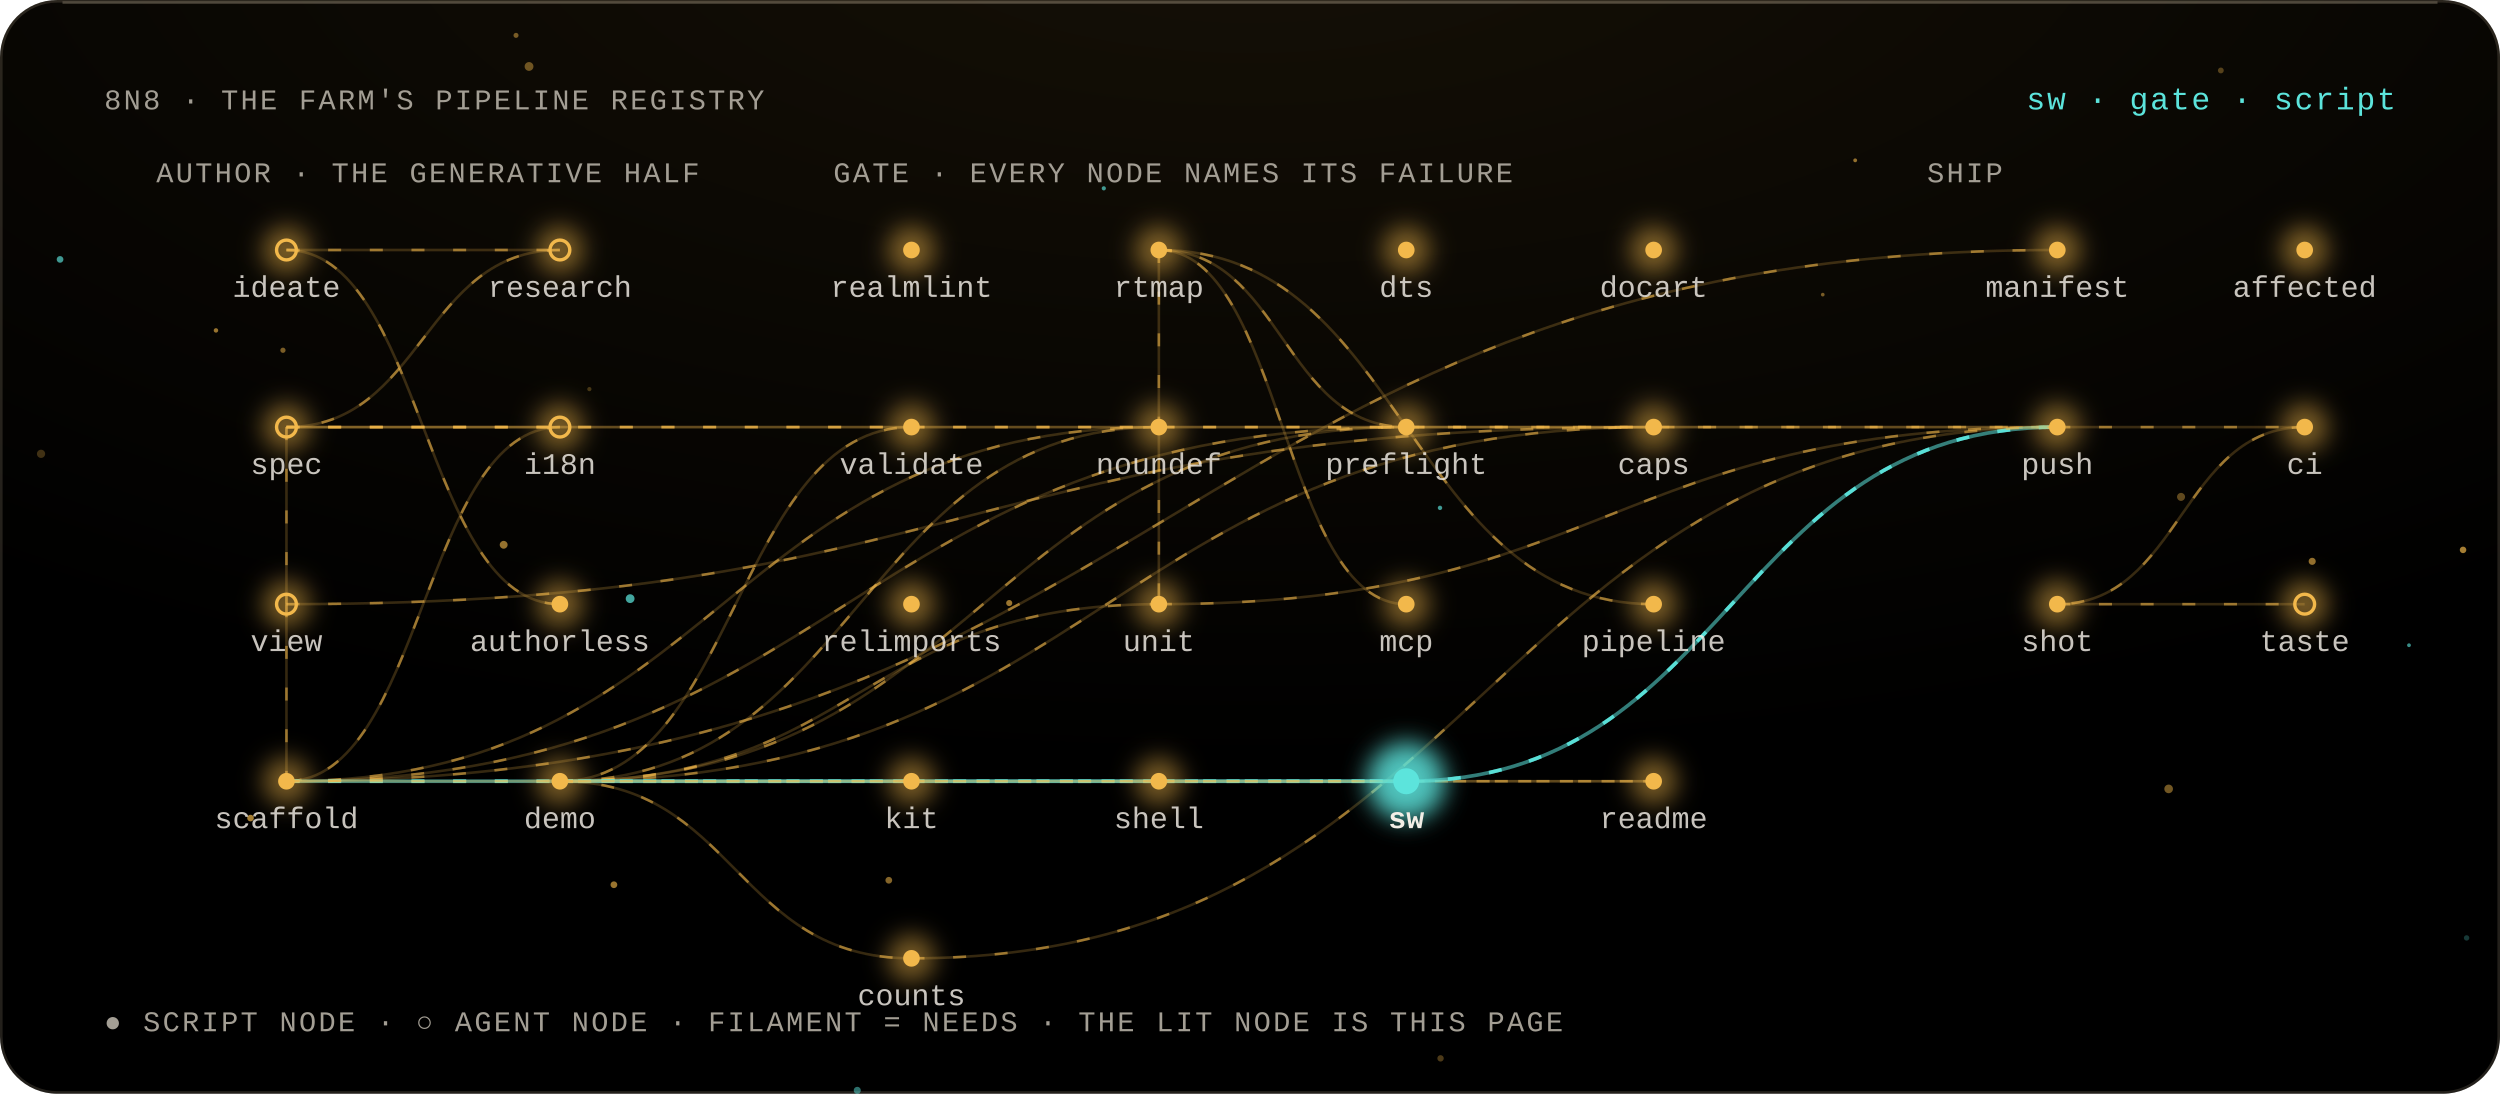
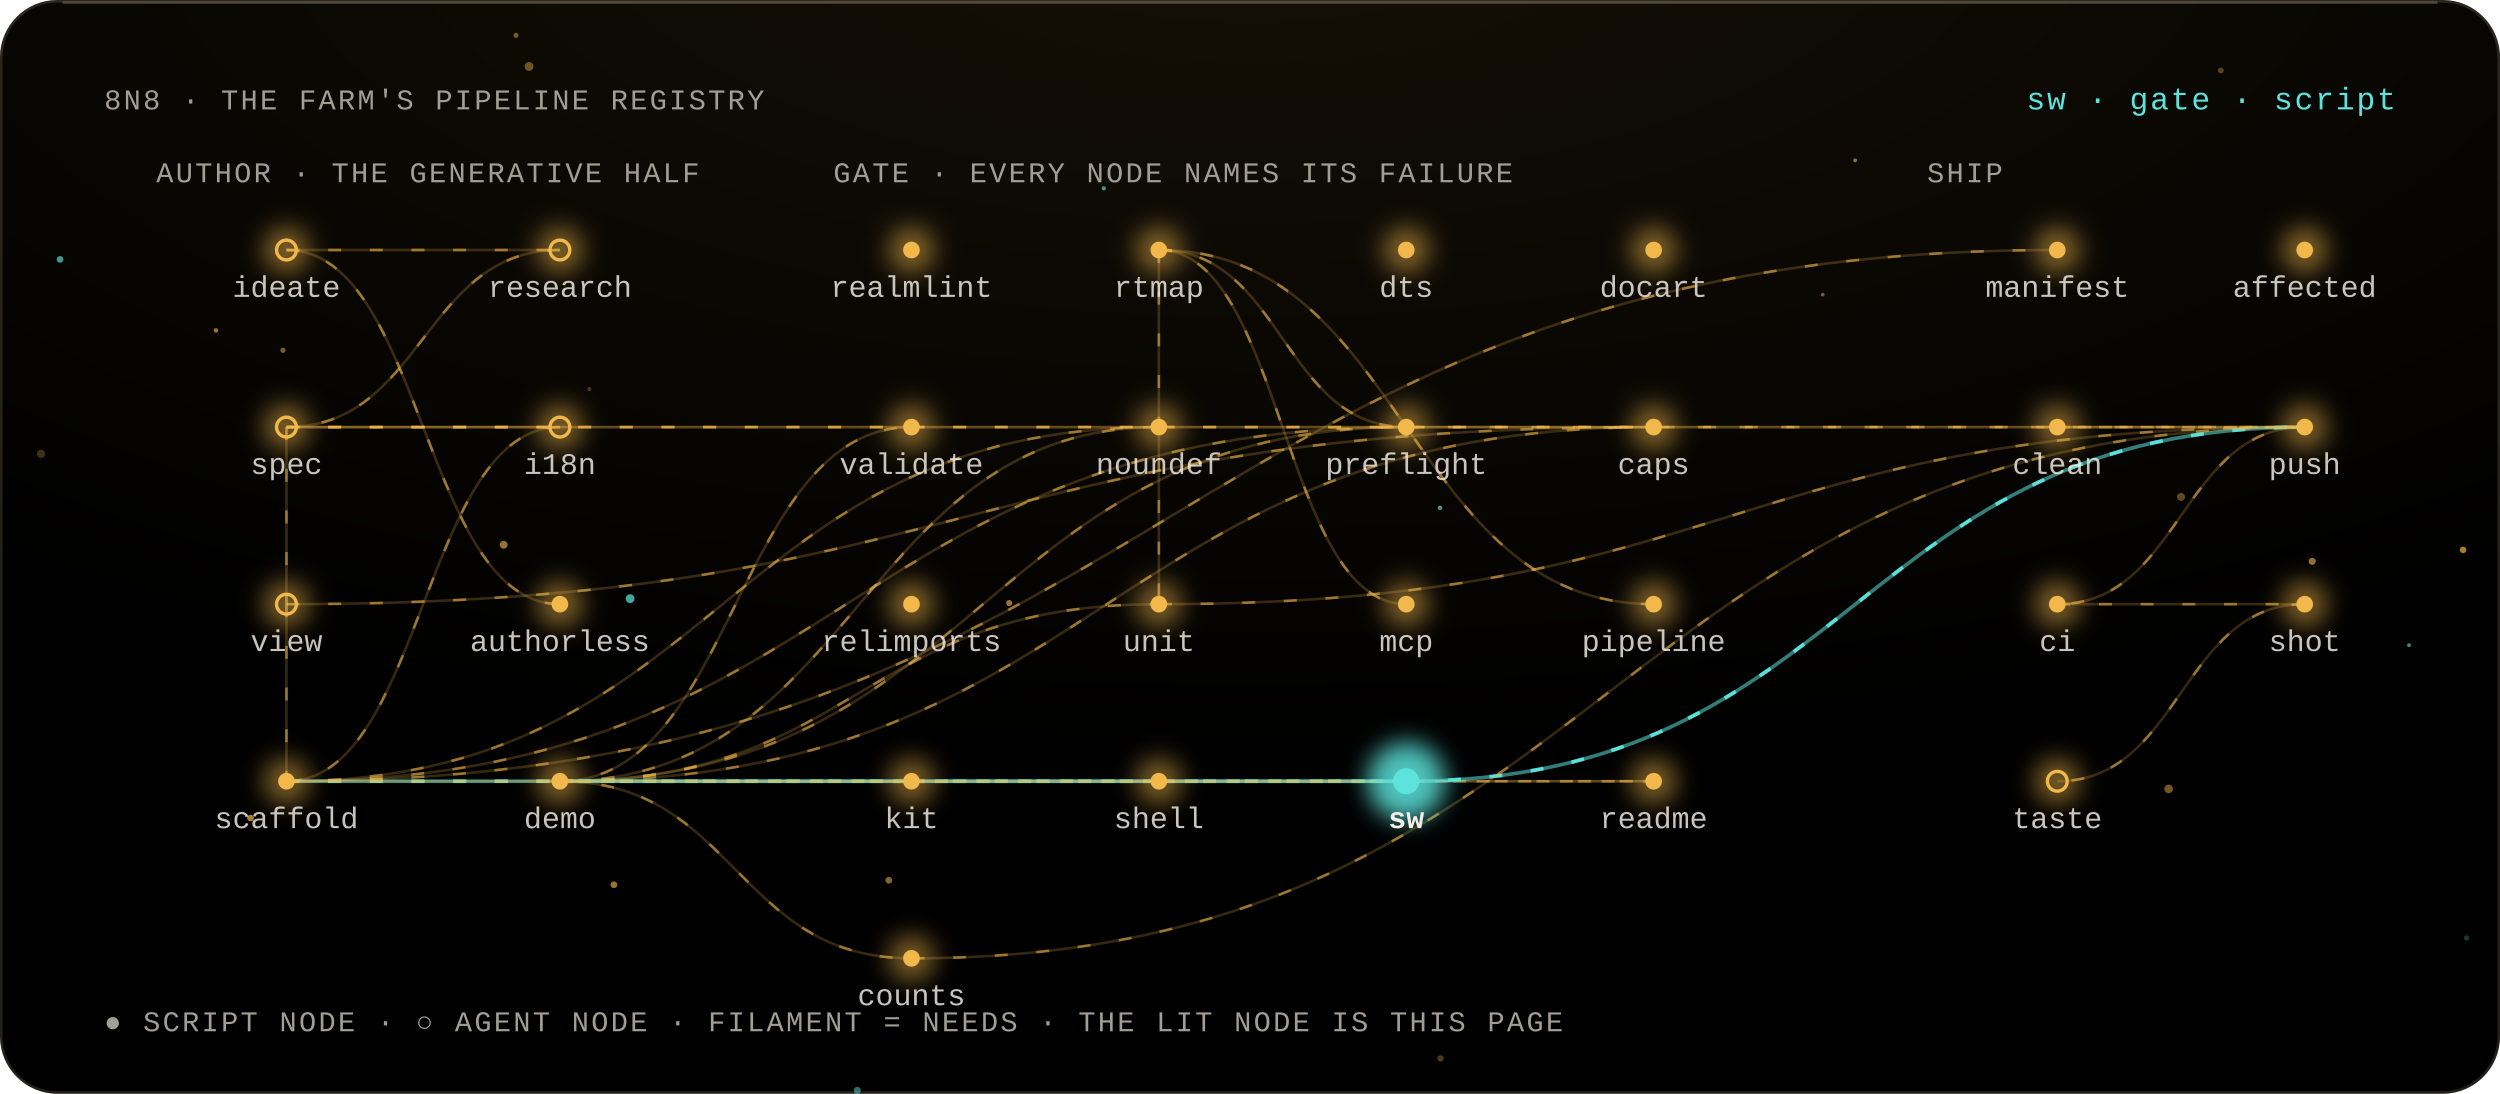
<svg xmlns="http://www.w3.org/2000/svg" viewBox="0 0 960 420" width="960" height="420" role="img" aria-labelledby="t">
  <style>
  text { font-family: 'Geist Mono', ui-monospace, 'Liberation Mono', Menlo, monospace; fill: #F2EEE6; }
  .m { fill: #A39E94; font-size: 11px; letter-spacing: .08em; }
  .l { font-size: 11.5px; }
  .h { font-size: 12px; fill: #5CE4DC; letter-spacing: .06em; }
  .flow { stroke-dasharray: 5 11; animation: flow 3s linear infinite; }
  @keyframes flow { to { stroke-dashoffset: -32; } }
  .breathe { animation: breathe 4.2s ease-in-out infinite; }
  @keyframes breathe { 50% { opacity: .38; } }
  .beat { animation: beat 2.6s ease-in-out infinite; transform-box: fill-box; transform-origin: center; }
  @keyframes beat { 50% { opacity: .55; transform: scale(1.35); } }
  .spin { transform-box: fill-box; transform-origin: center; animation: spin 48s linear infinite; }
  .spin-r { transform-box: fill-box; transform-origin: center; animation: spin 64s linear infinite reverse; }
  @keyframes spin { to { transform: rotate(360deg); } }
  @media (prefers-reduced-motion: reduce) { * { animation: none !important; } }
</style>
  <defs>
    <filter id="bloom" x="-80%" y="-80%" width="260%" height="260%">
      <feGaussianBlur stdDeviation="4.5" />
    </filter>
    <filter id="soft" x="-30%" y="-30%" width="160%" height="160%">
      <feGaussianBlur stdDeviation="1.4" />
    </filter>
    <radialGradient id="key" cx="50%" cy="-10%" r="80%">
      <stop offset="0" stop-color="#F2B84B" stop-opacity=".09" />
      <stop offset="1" stop-color="#F2B84B" stop-opacity="0" />
    </radialGradient>
    <linearGradient id="pair" x1="0" x2="1">
      <stop offset="0" stop-color="#F2B84B" />
      <stop offset="1" stop-color="#5CE4DC" />
    </linearGradient>
  </defs>
  <rect width="960" height="420" rx="22" fill="#000" />
  <rect width="960" height="420" rx="22" fill="url(#key)" />
  <rect x=".5" y=".5" width="959" height="419" rx="21.5" fill="none" stroke="rgba(255,232,196,.14)" />
  <path d="M 24 1 H 936" stroke="rgba(255,238,208,.22)" stroke-width="1" />
  <g>
    <circle cx="699.94" cy="113.14" r="0.71" fill="#F2B84B" opacity="0.48" class="breathe" style="animation-delay:-2.9s" />
    <circle cx="947.17" cy="360.16" r="1.04" fill="#5CE4DC" opacity="0.25" class="breathe" style="animation-delay:-2.26s" />
    <circle cx="23.06" cy="99.61" r="1.29" fill="#5CE4DC" opacity="0.66" class="breathe" style="animation-delay:-1.52s" />
    <circle cx="15.76" cy="174.27" r="1.58" fill="#F2B84B" opacity="0.26" class="breathe" style="animation-delay:-1.68s" />
    <circle cx="198.15" cy="13.58" r="0.97" fill="#F2B84B" opacity="0.47" class="breathe" style="animation-delay:-3.41s" />
    <circle cx="387.54" cy="231.57" r="1.18" fill="#F2B84B" opacity="0.63" class="breathe" style="animation-delay:-3.35s" />
    <circle cx="329.19" cy="418.7" r="1.37" fill="#5CE4DC" opacity="0.49" class="breathe" style="animation-delay:-3.64s" />
    <circle cx="553.17" cy="406.41" r="1.23" fill="#F2B84B" opacity="0.32" class="breathe" style="animation-delay:-2s" />
    <circle cx="925.05" cy="247.77" r="0.73" fill="#5CE4DC" opacity="0.62" class="breathe" style="animation-delay:-4.09s" />
    <circle cx="108.65" cy="134.5" r="1.01" fill="#F2B84B" opacity="0.49" class="breathe" style="animation-delay:-1.14s" />
    <circle cx="96.2" cy="314.14" r="1.28" fill="#F2B84B" opacity="0.69" class="breathe" style="animation-delay:-1.5s" />
    <circle cx="945.81" cy="211.16" r="1.26" fill="#F2B84B" opacity="0.68" class="breathe" style="animation-delay:-2.82s" />
    <circle cx="82.93" cy="126.88" r="0.86" fill="#F2B84B" opacity="0.62" class="breathe" style="animation-delay:-0.34s" />
    <circle cx="712.39" cy="61.57" r="0.74" fill="#F2B84B" opacity="0.59" class="breathe" style="animation-delay:-1.81s" />
    <circle cx="832.76" cy="302.94" r="1.66" fill="#F2B84B" opacity="0.47" class="breathe" style="animation-delay:-4s" />
    <circle cx="852.8" cy="27.06" r="1.12" fill="#F2B84B" opacity="0.33" class="breathe" style="animation-delay:-2.46s" />
    <circle cx="887.88" cy="215.55" r="1.37" fill="#F2B84B" opacity="0.6" class="breathe" style="animation-delay:-1.46s" />
    <circle cx="423.86" cy="72.32" r="0.81" fill="#5CE4DC" opacity="0.66" class="breathe" style="animation-delay:-3.16s" />
    <circle cx="193.41" cy="209.2" r="1.51" fill="#F2B84B" opacity="0.61" class="breathe" style="animation-delay:-1.65s" />
    <circle cx="235.74" cy="339.74" r="1.3" fill="#F2B84B" opacity="0.63" class="breathe" style="animation-delay:-0.86s" />
    <circle cx="203.15" cy="25.52" r="1.69" fill="#F2B84B" opacity="0.43" class="breathe" style="animation-delay:-0.32s" />
    <circle cx="241.97" cy="229.88" r="1.69" fill="#5CE4DC" opacity="0.72" class="breathe" style="animation-delay:-0.07s" />
    <circle cx="837.52" cy="190.81" r="1.54" fill="#F2B84B" opacity="0.39" class="breathe" style="animation-delay:-2.54s" />
    <circle cx="552.96" cy="195.02" r="0.85" fill="#5CE4DC" opacity="0.67" class="breathe" style="animation-delay:-3.27s" />
    <circle cx="341.3" cy="338.02" r="1.3" fill="#F2B84B" opacity="0.55" class="breathe" style="animation-delay:-3.57s" />
    <circle cx="226.32" cy="149.42" r="0.81" fill="#F2B84B" opacity="0.27" class="breathe" style="animation-delay:-3.79s" />
  </g>
  <text x="40" y="42" class="m" text-anchor="start">8N8 · THE FARM'S PIPELINE REGISTRY</text>
  <text x="920" y="42" class="h" text-anchor="end">sw · gate · script</text>
  <text x="60" y="70" class="m" text-anchor="start">AUTHOR · THE GENERATIVE HALF</text>
  <text x="320" y="70" class="m" text-anchor="start">GATE · EVERY NODE NAMES ITS FAILURE</text>
  <text x="740" y="70" class="m" text-anchor="start">SHIP</text>
  <path d="M 110 96 C 162.5 96, 162.5 96, 215 96" fill="none" stroke="#F2B84B" stroke-opacity="0.22" stroke-width="1" />
  <path d="M 110 96 C 162.5 96, 162.5 96, 215 96" fill="none" stroke="#F2B84B" stroke-opacity="0.55" stroke-width="1" class="flow" />
  <path d="M 215 96 C 162.5 96, 162.5 164, 110 164" fill="none" stroke="#F2B84B" stroke-opacity="0.22" stroke-width="1" />
  <path d="M 215 96 C 162.5 96, 162.5 164, 110 164" fill="none" stroke="#F2B84B" stroke-opacity="0.55" stroke-width="1" class="flow" />
  <path d="M 110 164 C 162.5 164, 162.5 164, 215 164" fill="none" stroke="#F2B84B" stroke-opacity="0.22" stroke-width="1" />
  <path d="M 110 164 C 162.5 164, 162.5 164, 215 164" fill="none" stroke="#F2B84B" stroke-opacity="0.55" stroke-width="1" class="flow" />
  <path d="M 110 164 C 110 164, 110 232, 110 232" fill="none" stroke="#F2B84B" stroke-opacity="0.22" stroke-width="1" />
  <path d="M 110 164 C 110 164, 110 232, 110 232" fill="none" stroke="#F2B84B" stroke-opacity="0.55" stroke-width="1" class="flow" />
  <path d="M 110 96 C 162.5 96, 162.5 232, 215 232" fill="none" stroke="#F2B84B" stroke-opacity="0.22" stroke-width="1" />
  <path d="M 110 96 C 162.5 96, 162.5 232, 215 232" fill="none" stroke="#F2B84B" stroke-opacity="0.55" stroke-width="1" class="flow" />
  <path d="M 110 232 C 110 232, 110 300, 110 300" fill="none" stroke="#F2B84B" stroke-opacity="0.22" stroke-width="1" />
  <path d="M 110 232 C 110 232, 110 300, 110 300" fill="none" stroke="#F2B84B" stroke-opacity="0.55" stroke-width="1" class="flow" />
  <path d="M 215 164 C 162.5 164, 162.5 300, 110 300" fill="none" stroke="#F2B84B" stroke-opacity="0.22" stroke-width="1" />
  <path d="M 215 164 C 162.5 164, 162.5 300, 110 300" fill="none" stroke="#F2B84B" stroke-opacity="0.55" stroke-width="1" class="flow" />
  <path d="M 110 164 C 230 164, 230 164, 350 164" fill="none" stroke="#F2B84B" stroke-opacity="0.22" stroke-width="1" />
  <path d="M 110 164 C 230 164, 230 164, 350 164" fill="none" stroke="#F2B84B" stroke-opacity="0.55" stroke-width="1" class="flow" />
  <path d="M 215 300 C 282.5 300, 282.5 164, 350 164" fill="none" stroke="#F2B84B" stroke-opacity="0.22" stroke-width="1" />
  <path d="M 215 300 C 282.5 300, 282.5 164, 350 164" fill="none" stroke="#F2B84B" stroke-opacity="0.55" stroke-width="1" class="flow" />
  <path d="M 110 300 C 277.5 300, 277.5 164, 445 164" fill="none" stroke="#F2B84B" stroke-opacity="0.22" stroke-width="1" />
  <path d="M 110 300 C 277.5 300, 277.5 164, 445 164" fill="none" stroke="#F2B84B" stroke-opacity="0.55" stroke-width="1" class="flow" />
  <path d="M 215 300 C 330 300, 330 164, 445 164" fill="none" stroke="#F2B84B" stroke-opacity="0.22" stroke-width="1" />
  <path d="M 215 300 C 330 300, 330 164, 445 164" fill="none" stroke="#F2B84B" stroke-opacity="0.55" stroke-width="1" class="flow" />
  <path d="M 110 300 C 325 300, 325 164, 540 164" fill="none" stroke="#F2B84B" stroke-opacity="0.22" stroke-width="1" />
  <path d="M 110 300 C 325 300, 325 164, 540 164" fill="none" stroke="#F2B84B" stroke-opacity="0.55" stroke-width="1" class="flow" />
  <path d="M 215 300 C 377.5 300, 377.5 164, 540 164" fill="none" stroke="#F2B84B" stroke-opacity="0.22" stroke-width="1" />
  <path d="M 215 300 C 377.5 300, 377.5 164, 540 164" fill="none" stroke="#F2B84B" stroke-opacity="0.55" stroke-width="1" class="flow" />
  <path d="M 445 96 C 492.5 96, 492.5 164, 540 164" fill="none" stroke="#F2B84B" stroke-opacity="0.22" stroke-width="1" />
  <path d="M 445 96 C 492.5 96, 492.5 164, 540 164" fill="none" stroke="#F2B84B" stroke-opacity="0.55" stroke-width="1" class="flow" />
  <path d="M 110 164 C 372.5 164, 372.5 164, 635 164" fill="none" stroke="#F2B84B" stroke-opacity="0.22" stroke-width="1" />
  <path d="M 110 164 C 372.5 164, 372.5 164, 635 164" fill="none" stroke="#F2B84B" stroke-opacity="0.55" stroke-width="1" class="flow" />
  <path d="M 110 232 C 372.5 232, 372.5 164, 635 164" fill="none" stroke="#F2B84B" stroke-opacity="0.22" stroke-width="1" />
  <path d="M 110 232 C 372.5 232, 372.5 164, 635 164" fill="none" stroke="#F2B84B" stroke-opacity="0.55" stroke-width="1" class="flow" />
  <path d="M 215 300 C 425 300, 425 164, 635 164" fill="none" stroke="#F2B84B" stroke-opacity="0.22" stroke-width="1" />
  <path d="M 215 300 C 425 300, 425 164, 635 164" fill="none" stroke="#F2B84B" stroke-opacity="0.55" stroke-width="1" class="flow" />
  <path d="M 215 300 C 330 300, 330 232, 445 232" fill="none" stroke="#F2B84B" stroke-opacity="0.22" stroke-width="1" />
  <path d="M 215 300 C 330 300, 330 232, 445 232" fill="none" stroke="#F2B84B" stroke-opacity="0.55" stroke-width="1" class="flow" />
  <path d="M 445 96 C 445 96, 445 232, 445 232" fill="none" stroke="#F2B84B" stroke-opacity="0.22" stroke-width="1" />
  <path d="M 445 96 C 445 96, 445 232, 445 232" fill="none" stroke="#F2B84B" stroke-opacity="0.55" stroke-width="1" class="flow" />
  <path d="M 445 96 C 492.5 96, 492.5 232, 540 232" fill="none" stroke="#F2B84B" stroke-opacity="0.22" stroke-width="1" />
  <path d="M 445 96 C 492.5 96, 492.5 232, 540 232" fill="none" stroke="#F2B84B" stroke-opacity="0.55" stroke-width="1" class="flow" />
  <path d="M 445 96 C 540 96, 540 232, 635 232" fill="none" stroke="#F2B84B" stroke-opacity="0.22" stroke-width="1" />
  <path d="M 445 96 C 540 96, 540 232, 635 232" fill="none" stroke="#F2B84B" stroke-opacity="0.55" stroke-width="1" class="flow" />
  <path d="M 110 300 C 230 300, 230 300, 350 300" fill="none" stroke="#F2B84B" stroke-opacity="0.22" stroke-width="1" />
  <path d="M 110 300 C 230 300, 230 300, 350 300" fill="none" stroke="#F2B84B" stroke-opacity="0.55" stroke-width="1" class="flow" />
  <path d="M 110 300 C 325 300, 325 300, 540 300" fill="none" stroke="#5CE4DC" stroke-opacity="0.55" stroke-width="1.4" />
  <path d="M 110 300 C 325 300, 325 300, 540 300" fill="none" stroke="#5CE4DC" stroke-opacity="0.95" stroke-width="1.4" class="flow" />
  <path d="M 215 300 C 377.5 300, 377.5 300, 540 300" fill="none" stroke="#5CE4DC" stroke-opacity="0.55" stroke-width="1.4" />
  <path d="M 215 300 C 377.5 300, 377.5 300, 540 300" fill="none" stroke="#5CE4DC" stroke-opacity="0.95" stroke-width="1.4" class="flow" />
  <path d="M 110 300 C 372.5 300, 372.5 300, 635 300" fill="none" stroke="#F2B84B" stroke-opacity="0.22" stroke-width="1" />
  <path d="M 110 300 C 372.5 300, 372.5 300, 635 300" fill="none" stroke="#F2B84B" stroke-opacity="0.55" stroke-width="1" class="flow" />
  <path d="M 215 300 C 425 300, 425 300, 635 300" fill="none" stroke="#F2B84B" stroke-opacity="0.22" stroke-width="1" />
  <path d="M 215 300 C 425 300, 425 300, 635 300" fill="none" stroke="#F2B84B" stroke-opacity="0.55" stroke-width="1" class="flow" />
  <path d="M 215 300 C 282.5 300, 282.5 368, 350 368" fill="none" stroke="#F2B84B" stroke-opacity="0.22" stroke-width="1" />
  <path d="M 215 300 C 282.5 300, 282.5 368, 350 368" fill="none" stroke="#F2B84B" stroke-opacity="0.55" stroke-width="1" class="flow" />
  <path d="M 110 300 C 450 300, 450 96, 790 96" fill="none" stroke="#F2B84B" stroke-opacity="0.22" stroke-width="1" />
  <path d="M 110 300 C 450 300, 450 96, 790 96" fill="none" stroke="#F2B84B" stroke-opacity="0.55" stroke-width="1" class="flow" />
-   <path d="M 350 164 C 570 164, 570 164, 790 164" fill="none" stroke="#F2B84B" stroke-opacity="0.22" stroke-width="1" />
-   <path d="M 350 164 C 570 164, 570 164, 790 164" fill="none" stroke="#F2B84B" stroke-opacity="0.55" stroke-width="1" class="flow" />
-   <path d="M 540 164 C 665 164, 665 164, 790 164" fill="none" stroke="#F2B84B" stroke-opacity="0.22" stroke-width="1" />
-   <path d="M 540 164 C 665 164, 665 164, 790 164" fill="none" stroke="#F2B84B" stroke-opacity="0.55" stroke-width="1" class="flow" />
-   <path d="M 445 232 C 617.5 232, 617.5 164, 790 164" fill="none" stroke="#F2B84B" stroke-opacity="0.22" stroke-width="1" />
-   <path d="M 445 232 C 617.5 232, 617.5 164, 790 164" fill="none" stroke="#F2B84B" stroke-opacity="0.55" stroke-width="1" class="flow" />
-   <path d="M 540 300 C 665 300, 665 164, 790 164" fill="none" stroke="#5CE4DC" stroke-opacity="0.55" stroke-width="1.4" />
-   <path d="M 540 300 C 665 300, 665 164, 790 164" fill="none" stroke="#5CE4DC" stroke-opacity="0.95" stroke-width="1.4" class="flow" />
-   <path d="M 350 368 C 570 368, 570 164, 790 164" fill="none" stroke="#F2B84B" stroke-opacity="0.22" stroke-width="1" />
-   <path d="M 350 368 C 570 368, 570 164, 790 164" fill="none" stroke="#F2B84B" stroke-opacity="0.55" stroke-width="1" class="flow" />
+   <path d="M 350 164 C 617.5 164, 617.5 164, 885 164" fill="none" stroke="#F2B84B" stroke-opacity="0.22" stroke-width="1" />
+   <path d="M 350 164 C 617.5 164, 617.5 164, 885 164" fill="none" stroke="#F2B84B" stroke-opacity="0.55" stroke-width="1" class="flow" />
+   <path d="M 540 164 C 712.5 164, 712.5 164, 885 164" fill="none" stroke="#F2B84B" stroke-opacity="0.22" stroke-width="1" />
+   <path d="M 540 164 C 712.5 164, 712.5 164, 885 164" fill="none" stroke="#F2B84B" stroke-opacity="0.55" stroke-width="1" class="flow" />
+   <path d="M 445 232 C 665 232, 665 164, 885 164" fill="none" stroke="#F2B84B" stroke-opacity="0.22" stroke-width="1" />
+   <path d="M 445 232 C 665 232, 665 164, 885 164" fill="none" stroke="#F2B84B" stroke-opacity="0.55" stroke-width="1" class="flow" />
+   <path d="M 540 300 C 712.5 300, 712.5 164, 885 164" fill="none" stroke="#5CE4DC" stroke-opacity="0.55" stroke-width="1.4" />
+   <path d="M 540 300 C 712.5 300, 712.5 164, 885 164" fill="none" stroke="#5CE4DC" stroke-opacity="0.95" stroke-width="1.4" class="flow" />
+   <path d="M 350 368 C 617.5 368, 617.5 164, 885 164" fill="none" stroke="#F2B84B" stroke-opacity="0.22" stroke-width="1" />
+   <path d="M 350 368 C 617.5 368, 617.5 164, 885 164" fill="none" stroke="#F2B84B" stroke-opacity="0.55" stroke-width="1" class="flow" />
  <path d="M 790 164 C 837.5 164, 837.5 164, 885 164" fill="none" stroke="#F2B84B" stroke-opacity="0.22" stroke-width="1" />
  <path d="M 790 164 C 837.5 164, 837.5 164, 885 164" fill="none" stroke="#F2B84B" stroke-opacity="0.55" stroke-width="1" class="flow" />
  <path d="M 885 164 C 837.5 164, 837.5 232, 790 232" fill="none" stroke="#F2B84B" stroke-opacity="0.22" stroke-width="1" />
  <path d="M 885 164 C 837.5 164, 837.5 232, 790 232" fill="none" stroke="#F2B84B" stroke-opacity="0.55" stroke-width="1" class="flow" />
  <path d="M 790 232 C 837.5 232, 837.5 232, 885 232" fill="none" stroke="#F2B84B" stroke-opacity="0.22" stroke-width="1" />
  <path d="M 790 232 C 837.5 232, 837.5 232, 885 232" fill="none" stroke="#F2B84B" stroke-opacity="0.55" stroke-width="1" class="flow" />
+   <path d="M 885 232 C 837.5 232, 837.5 300, 790 300" fill="none" stroke="#F2B84B" stroke-opacity="0.22" stroke-width="1" />
+   <path d="M 885 232 C 837.5 232, 837.5 300, 790 300" fill="none" stroke="#F2B84B" stroke-opacity="0.55" stroke-width="1" class="flow" />
  <g>
    <circle cx="110" cy="96" r="9" fill="#F2B84B" opacity="0.5" filter="url(#bloom)" class="breathe" style="animation-delay:-2.41s" />
    <circle cx="110" cy="96" r="3.8" fill="none" stroke="#F2B84B" stroke-width="1.3" />
  </g>
  <text x="110" y="114" class="l" text-anchor="middle" fill="#F2EEE6" fill-opacity=".82">ideate</text>
  <g>
    <circle cx="215" cy="96" r="9" fill="#F2B84B" opacity="0.5" filter="url(#bloom)" class="breathe" style="animation-delay:-0.03s" />
    <circle cx="215" cy="96" r="3.8" fill="none" stroke="#F2B84B" stroke-width="1.3" />
  </g>
  <text x="215" y="114" class="l" text-anchor="middle" fill="#F2EEE6" fill-opacity=".82">research</text>
  <g>
    <circle cx="110" cy="164" r="9" fill="#F2B84B" opacity="0.5" filter="url(#bloom)" class="breathe" style="animation-delay:-2.92s" />
    <circle cx="110" cy="164" r="3.8" fill="none" stroke="#F2B84B" stroke-width="1.3" />
  </g>
  <text x="110" y="182" class="l" text-anchor="middle" fill="#F2EEE6" fill-opacity=".82">spec</text>
  <g>
    <circle cx="215" cy="164" r="9" fill="#F2B84B" opacity="0.5" filter="url(#bloom)" class="breathe" style="animation-delay:-1.08s" />
    <circle cx="215" cy="164" r="3.8" fill="none" stroke="#F2B84B" stroke-width="1.3" />
  </g>
  <text x="215" y="182" class="l" text-anchor="middle" fill="#F2EEE6" fill-opacity=".82">i18n</text>
  <g>
    <circle cx="110" cy="232" r="9" fill="#F2B84B" opacity="0.5" filter="url(#bloom)" class="breathe" style="animation-delay:-1.85s" />
    <circle cx="110" cy="232" r="3.8" fill="none" stroke="#F2B84B" stroke-width="1.3" />
  </g>
  <text x="110" y="250" class="l" text-anchor="middle" fill="#F2EEE6" fill-opacity=".82">view</text>
  <g>
    <circle cx="215" cy="232" r="9" fill="#F2B84B" opacity="0.5" filter="url(#bloom)" class="breathe" style="animation-delay:-2.76s" />
    <circle cx="215" cy="232" r="3.2" fill="#F2B84B" />
  </g>
  <text x="215" y="250" class="l" text-anchor="middle" fill="#F2EEE6" fill-opacity=".82">authorless</text>
  <g>
    <circle cx="110" cy="300" r="9" fill="#F2B84B" opacity="0.5" filter="url(#bloom)" class="breathe" style="animation-delay:-0.53s" />
    <circle cx="110" cy="300" r="3.2" fill="#F2B84B" />
  </g>
  <text x="110" y="318" class="l" text-anchor="middle" fill="#F2EEE6" fill-opacity=".82">scaffold</text>
  <g>
    <circle cx="215" cy="300" r="9" fill="#F2B84B" opacity="0.5" filter="url(#bloom)" class="breathe" style="animation-delay:-1.25s" />
    <circle cx="215" cy="300" r="3.2" fill="#F2B84B" />
  </g>
  <text x="215" y="318" class="l" text-anchor="middle" fill="#F2EEE6" fill-opacity=".82">demo</text>
  <g>
    <circle cx="350" cy="96" r="9" fill="#F2B84B" opacity="0.5" filter="url(#bloom)" class="breathe" style="animation-delay:-3.95s" />
    <circle cx="350" cy="96" r="3.2" fill="#F2B84B" />
  </g>
  <text x="350" y="114" class="l" text-anchor="middle" fill="#F2EEE6" fill-opacity=".82">realmlint</text>
  <g>
    <circle cx="445" cy="96" r="9" fill="#F2B84B" opacity="0.5" filter="url(#bloom)" class="breathe" style="animation-delay:-3.43s" />
    <circle cx="445" cy="96" r="3.2" fill="#F2B84B" />
  </g>
  <text x="445" y="114" class="l" text-anchor="middle" fill="#F2EEE6" fill-opacity=".82">rtmap</text>
  <g>
    <circle cx="540" cy="96" r="9" fill="#F2B84B" opacity="0.5" filter="url(#bloom)" class="breathe" style="animation-delay:-0.02s" />
    <circle cx="540" cy="96" r="3.2" fill="#F2B84B" />
  </g>
  <text x="540" y="114" class="l" text-anchor="middle" fill="#F2EEE6" fill-opacity=".82">dts</text>
  <g>
    <circle cx="635" cy="96" r="9" fill="#F2B84B" opacity="0.5" filter="url(#bloom)" class="breathe" style="animation-delay:-2.15s" />
    <circle cx="635" cy="96" r="3.2" fill="#F2B84B" />
  </g>
  <text x="635" y="114" class="l" text-anchor="middle" fill="#F2EEE6" fill-opacity=".82">docart</text>
  <g>
    <circle cx="350" cy="164" r="9" fill="#F2B84B" opacity="0.5" filter="url(#bloom)" class="breathe" style="animation-delay:-0.45s" />
    <circle cx="350" cy="164" r="3.2" fill="#F2B84B" />
  </g>
  <text x="350" y="182" class="l" text-anchor="middle" fill="#F2EEE6" fill-opacity=".82">validate</text>
  <g>
    <circle cx="445" cy="164" r="9" fill="#F2B84B" opacity="0.5" filter="url(#bloom)" class="breathe" style="animation-delay:-2.14s" />
    <circle cx="445" cy="164" r="3.2" fill="#F2B84B" />
  </g>
  <text x="445" y="182" class="l" text-anchor="middle" fill="#F2EEE6" fill-opacity=".82">noundef</text>
  <g>
    <circle cx="540" cy="164" r="9" fill="#F2B84B" opacity="0.5" filter="url(#bloom)" class="breathe" style="animation-delay:-0.1s" />
    <circle cx="540" cy="164" r="3.2" fill="#F2B84B" />
  </g>
  <text x="540" y="182" class="l" text-anchor="middle" fill="#F2EEE6" fill-opacity=".82">preflight</text>
  <g>
    <circle cx="635" cy="164" r="9" fill="#F2B84B" opacity="0.5" filter="url(#bloom)" class="breathe" style="animation-delay:-0.95s" />
    <circle cx="635" cy="164" r="3.2" fill="#F2B84B" />
  </g>
  <text x="635" y="182" class="l" text-anchor="middle" fill="#F2EEE6" fill-opacity=".82">caps</text>
  <g>
    <circle cx="350" cy="232" r="9" fill="#F2B84B" opacity="0.5" filter="url(#bloom)" class="breathe" style="animation-delay:-3.24s" />
    <circle cx="350" cy="232" r="3.2" fill="#F2B84B" />
  </g>
  <text x="350" y="250" class="l" text-anchor="middle" fill="#F2EEE6" fill-opacity=".82">relimports</text>
  <g>
    <circle cx="445" cy="232" r="9" fill="#F2B84B" opacity="0.5" filter="url(#bloom)" class="breathe" style="animation-delay:-1.45s" />
    <circle cx="445" cy="232" r="3.2" fill="#F2B84B" />
  </g>
  <text x="445" y="250" class="l" text-anchor="middle" fill="#F2EEE6" fill-opacity=".82">unit</text>
  <g>
    <circle cx="540" cy="232" r="9" fill="#F2B84B" opacity="0.5" filter="url(#bloom)" class="breathe" style="animation-delay:-2.42s" />
    <circle cx="540" cy="232" r="3.2" fill="#F2B84B" />
  </g>
  <text x="540" y="250" class="l" text-anchor="middle" fill="#F2EEE6" fill-opacity=".82">mcp</text>
  <g>
    <circle cx="635" cy="232" r="9" fill="#F2B84B" opacity="0.5" filter="url(#bloom)" class="breathe" style="animation-delay:-3.21s" />
    <circle cx="635" cy="232" r="3.2" fill="#F2B84B" />
  </g>
  <text x="635" y="250" class="l" text-anchor="middle" fill="#F2EEE6" fill-opacity=".82">pipeline</text>
  <g>
    <circle cx="350" cy="300" r="9" fill="#F2B84B" opacity="0.5" filter="url(#bloom)" class="breathe" style="animation-delay:-0.07s" />
    <circle cx="350" cy="300" r="3.2" fill="#F2B84B" />
  </g>
  <text x="350" y="318" class="l" text-anchor="middle" fill="#F2EEE6" fill-opacity=".82">kit</text>
  <g>
    <circle cx="445" cy="300" r="9" fill="#F2B84B" opacity="0.5" filter="url(#bloom)" class="breathe" style="animation-delay:-1.66s" />
    <circle cx="445" cy="300" r="3.2" fill="#F2B84B" />
  </g>
  <text x="445" y="318" class="l" text-anchor="middle" fill="#F2EEE6" fill-opacity=".82">shell</text>
  <g>
    <circle cx="540" cy="300" r="15" fill="#5CE4DC" opacity="0.85" filter="url(#bloom)" class="beat" style="animation-delay:-0.08s" />
    <circle cx="540" cy="300" r="5" fill="#5CE4DC" />
  </g>
  <text x="540" y="318" class="l" text-anchor="middle" fill="#5CE4DC" font-weight="700">sw</text>
  <g>
    <circle cx="635" cy="300" r="9" fill="#F2B84B" opacity="0.5" filter="url(#bloom)" class="breathe" style="animation-delay:-1.6s" />
    <circle cx="635" cy="300" r="3.2" fill="#F2B84B" />
  </g>
  <text x="635" y="318" class="l" text-anchor="middle" fill="#F2EEE6" fill-opacity=".82">readme</text>
  <g>
    <circle cx="350" cy="368" r="9" fill="#F2B84B" opacity="0.5" filter="url(#bloom)" class="breathe" style="animation-delay:-3.44s" />
    <circle cx="350" cy="368" r="3.2" fill="#F2B84B" />
  </g>
  <text x="350" y="386" class="l" text-anchor="middle" fill="#F2EEE6" fill-opacity=".82">counts</text>
  <g>
    <circle cx="790" cy="96" r="9" fill="#F2B84B" opacity="0.5" filter="url(#bloom)" class="breathe" style="animation-delay:-0.97s" />
    <circle cx="790" cy="96" r="3.2" fill="#F2B84B" />
  </g>
  <text x="790" y="114" class="l" text-anchor="middle" fill="#F2EEE6" fill-opacity=".82">manifest</text>
  <g>
    <circle cx="885" cy="96" r="9" fill="#F2B84B" opacity="0.5" filter="url(#bloom)" class="breathe" style="animation-delay:-0.83s" />
    <circle cx="885" cy="96" r="3.2" fill="#F2B84B" />
  </g>
  <text x="885" y="114" class="l" text-anchor="middle" fill="#F2EEE6" fill-opacity=".82">affected</text>
  <g>
    <circle cx="790" cy="164" r="9" fill="#F2B84B" opacity="0.5" filter="url(#bloom)" class="breathe" style="animation-delay:-0.13s" />
    <circle cx="790" cy="164" r="3.2" fill="#F2B84B" />
  </g>
-   <text x="790" y="182" class="l" text-anchor="middle" fill="#F2EEE6" fill-opacity=".82">push</text>
+   <text x="790" y="182" class="l" text-anchor="middle" fill="#F2EEE6" fill-opacity=".82">clean</text>
  <g>
    <circle cx="885" cy="164" r="9" fill="#F2B84B" opacity="0.5" filter="url(#bloom)" class="breathe" style="animation-delay:-1.77s" />
    <circle cx="885" cy="164" r="3.2" fill="#F2B84B" />
  </g>
-   <text x="885" y="182" class="l" text-anchor="middle" fill="#F2EEE6" fill-opacity=".82">ci</text>
+   <text x="885" y="182" class="l" text-anchor="middle" fill="#F2EEE6" fill-opacity=".82">push</text>
  <g>
    <circle cx="790" cy="232" r="9" fill="#F2B84B" opacity="0.5" filter="url(#bloom)" class="breathe" style="animation-delay:-3.24s" />
    <circle cx="790" cy="232" r="3.2" fill="#F2B84B" />
  </g>
-   <text x="790" y="250" class="l" text-anchor="middle" fill="#F2EEE6" fill-opacity=".82">shot</text>
+   <text x="790" y="250" class="l" text-anchor="middle" fill="#F2EEE6" fill-opacity=".82">ci</text>
  <g>
    <circle cx="885" cy="232" r="9" fill="#F2B84B" opacity="0.5" filter="url(#bloom)" class="breathe" style="animation-delay:-3.17s" />
-     <circle cx="885" cy="232" r="3.8" fill="none" stroke="#F2B84B" stroke-width="1.3" />
-   </g>
-   <text x="885" y="250" class="l" text-anchor="middle" fill="#F2EEE6" fill-opacity=".82">taste</text>
+     <circle cx="885" cy="232" r="3.2" fill="#F2B84B" />
+   </g>
+   <text x="885" y="250" class="l" text-anchor="middle" fill="#F2EEE6" fill-opacity=".82">shot</text>
+   <g>
+     <circle cx="790" cy="300" r="9" fill="#F2B84B" opacity="0.5" filter="url(#bloom)" class="breathe" style="animation-delay:-1.74s" />
+     <circle cx="790" cy="300" r="3.8" fill="none" stroke="#F2B84B" stroke-width="1.3" />
+   </g>
+   <text x="790" y="318" class="l" text-anchor="middle" fill="#F2EEE6" fill-opacity=".82">taste</text>
  <text x="40" y="396" class="m" text-anchor="start">● SCRIPT NODE  ·  ○ AGENT NODE  ·  FILAMENT = NEEDS  ·  THE LIT NODE IS THIS PAGE</text>
</svg>
